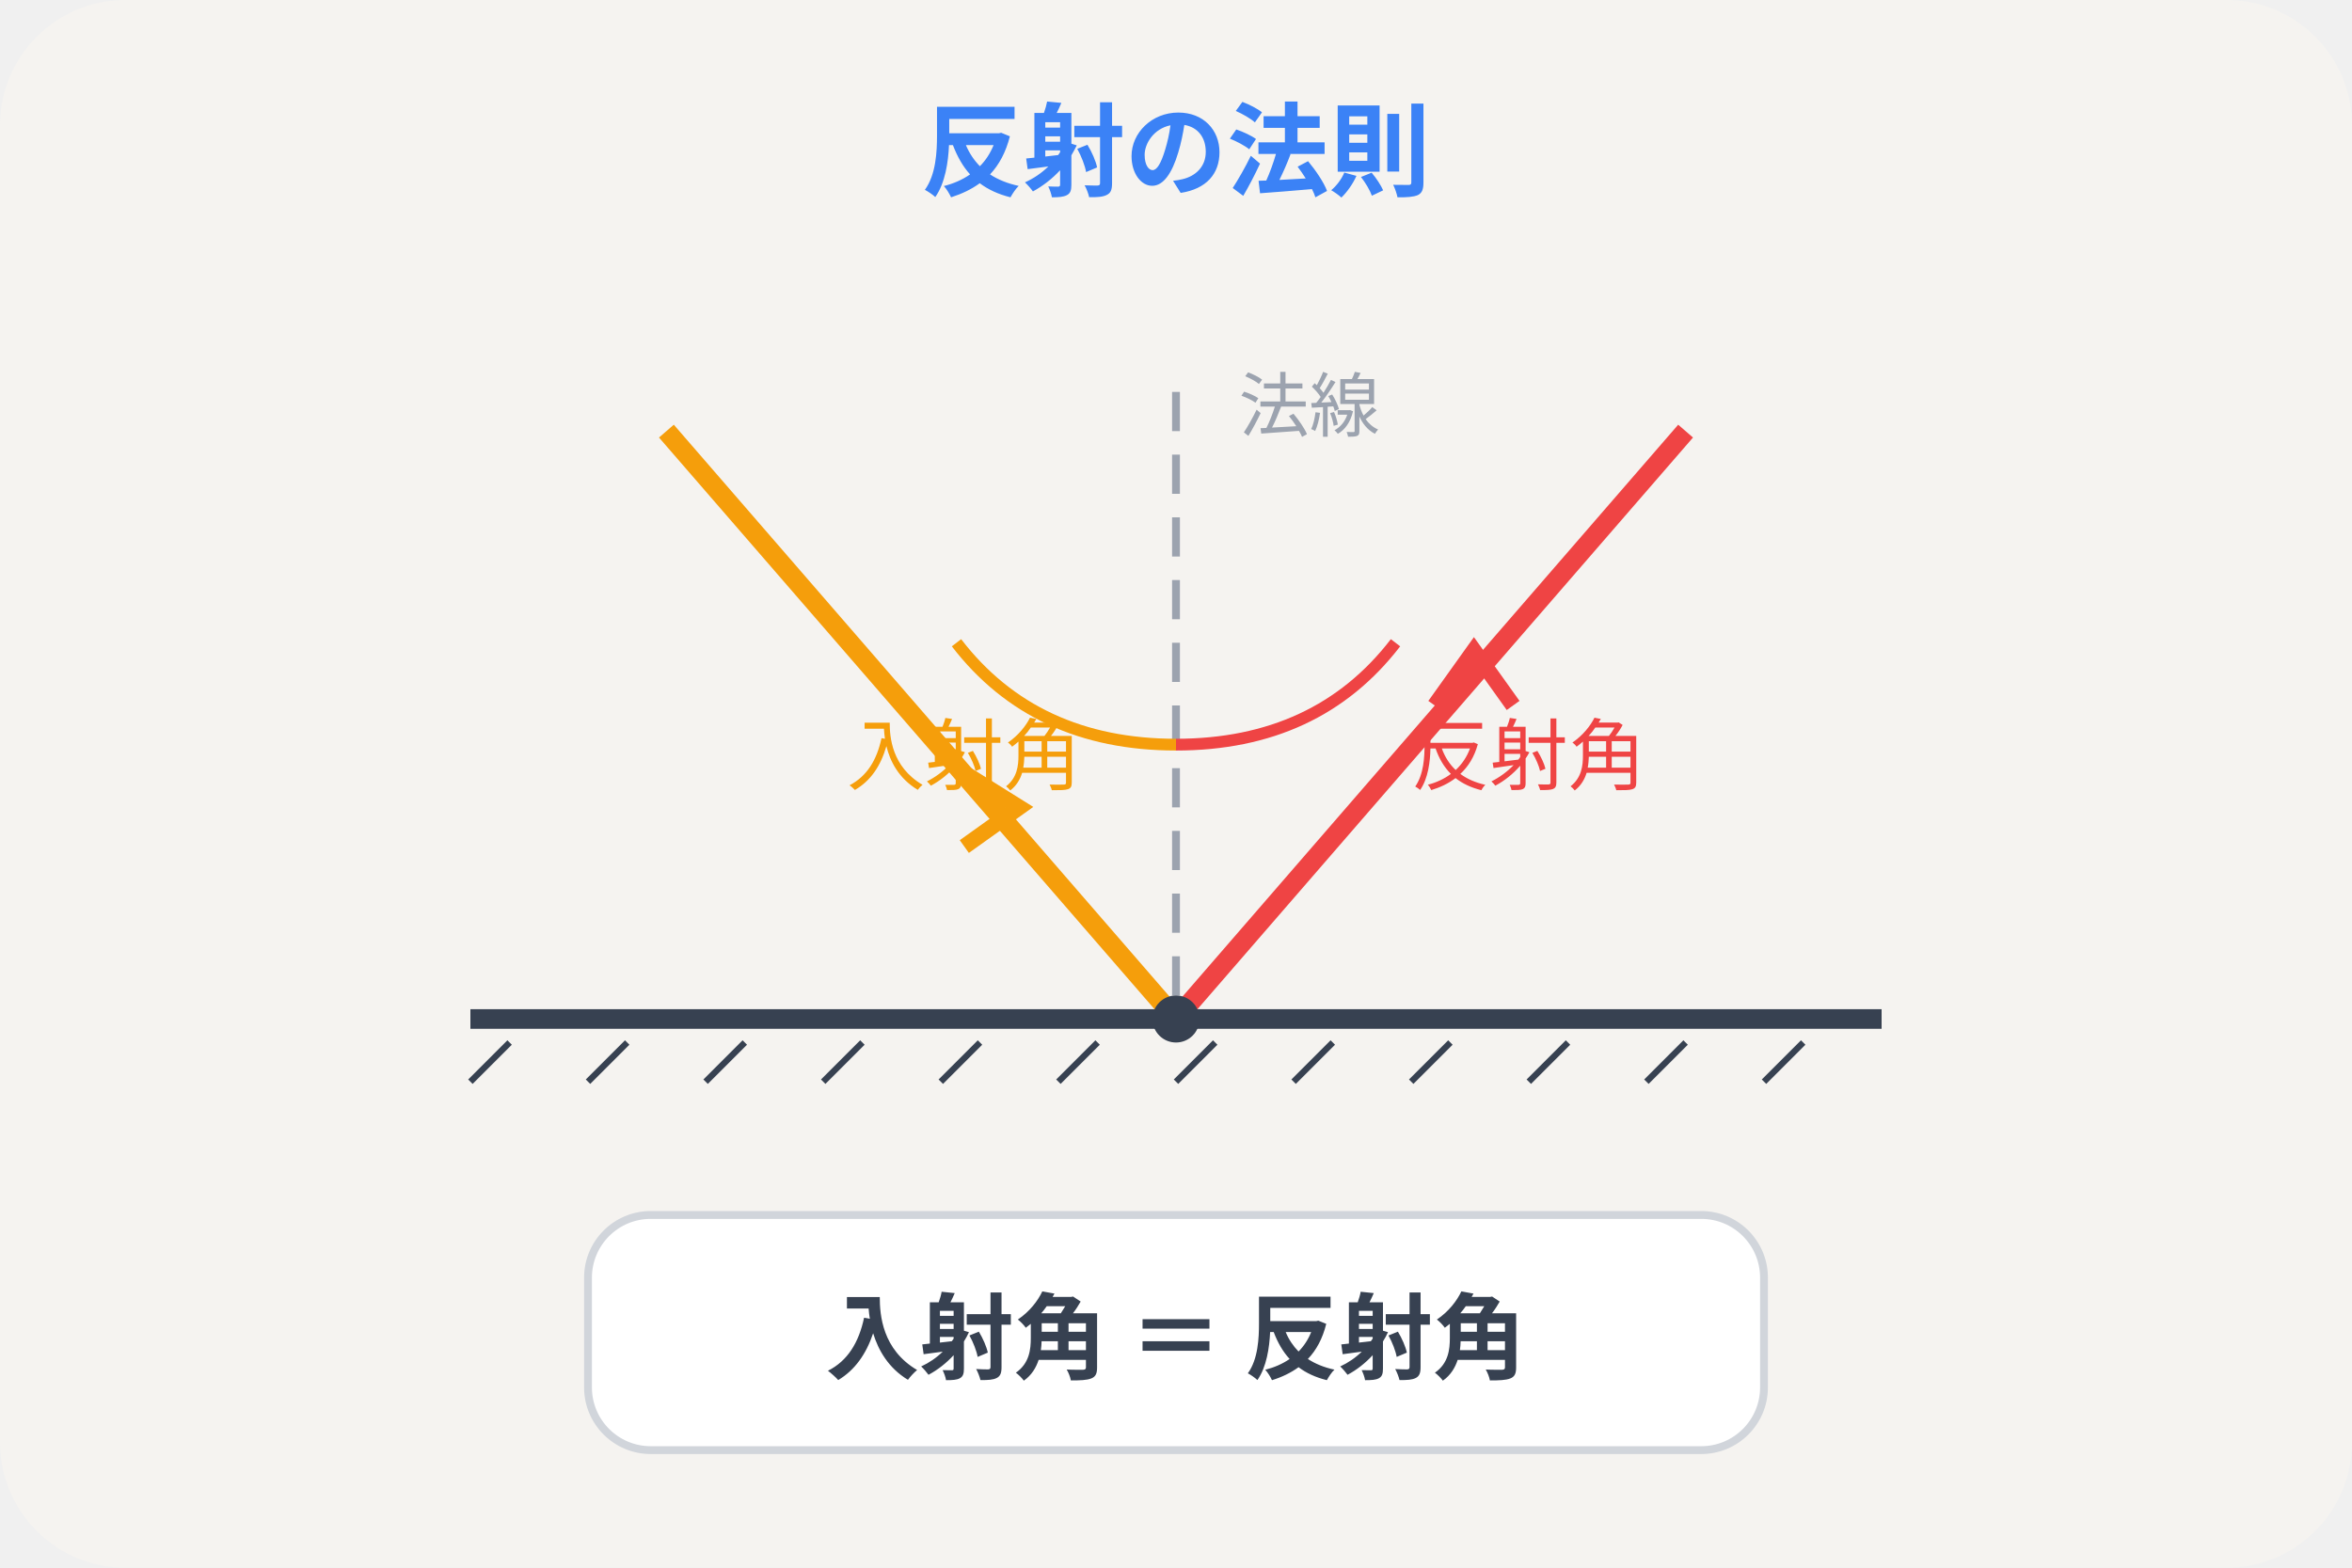
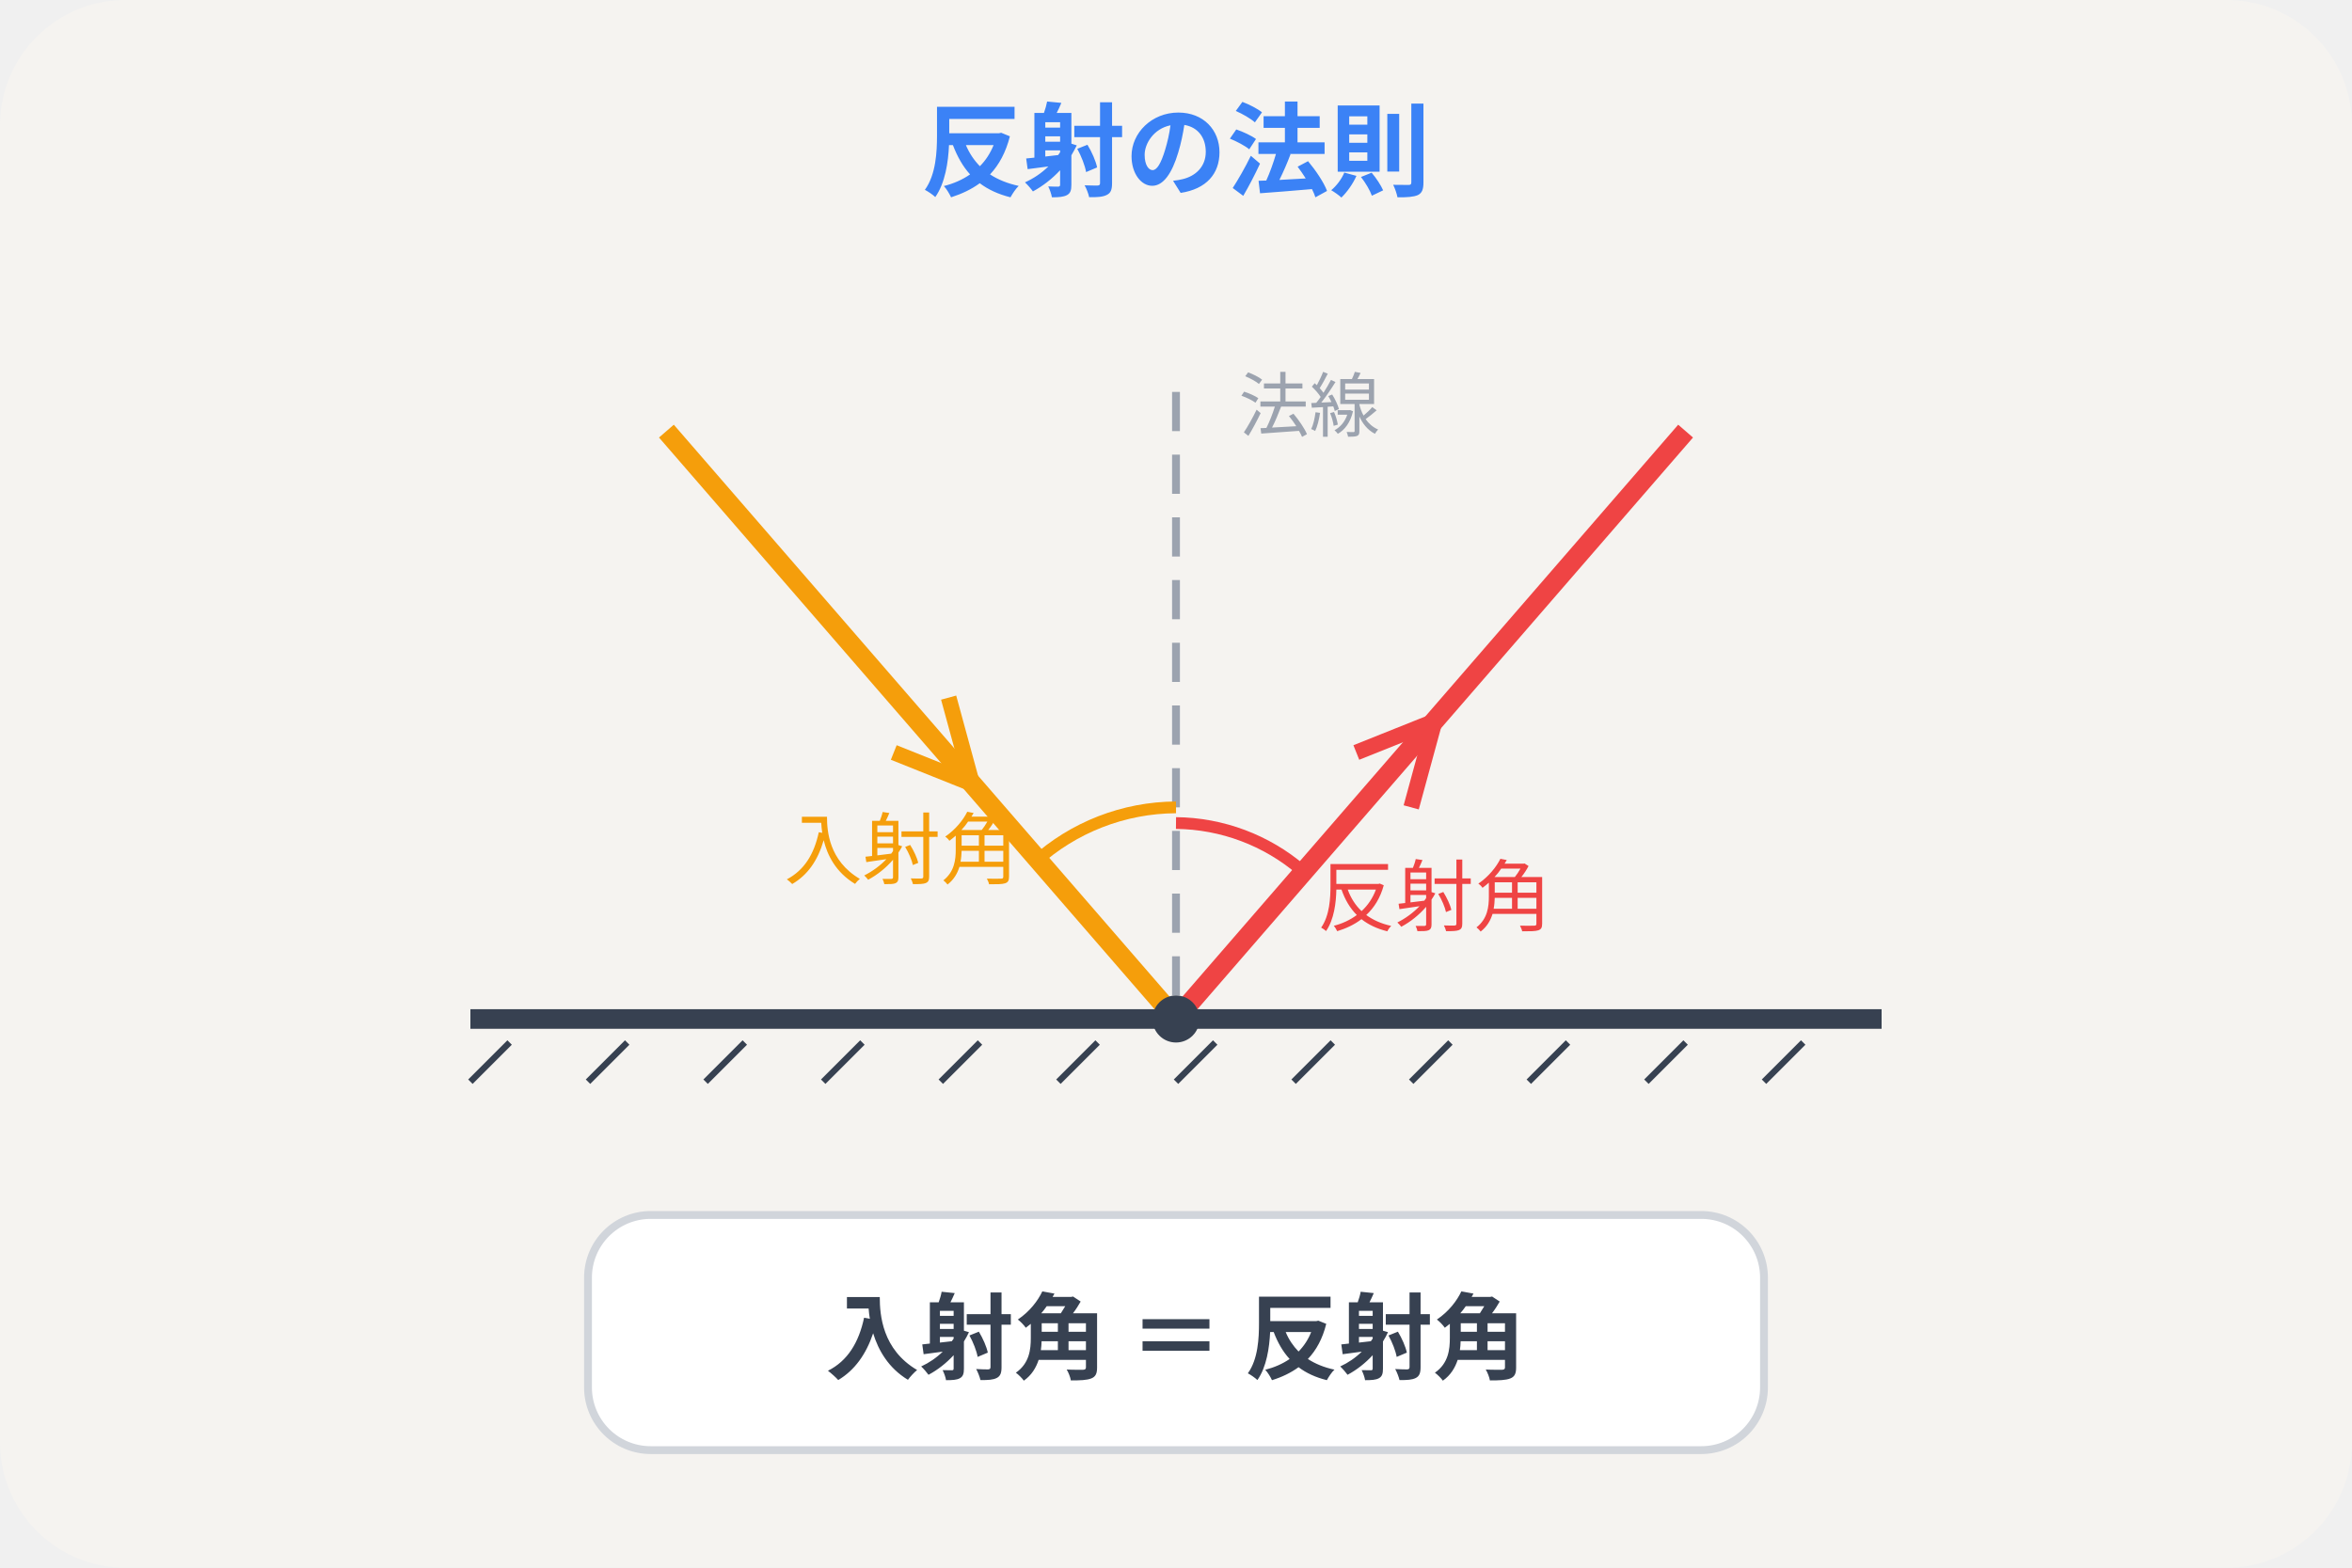
<svg xmlns="http://www.w3.org/2000/svg" viewBox="0 0 300 200" fill="none">
  <rect width="300" height="200" rx="16" fill="#F5F3F0" />
  <text x="150" y="24" text-anchor="middle" font-family="sans-serif" font-size="13" font-weight="bold" fill="#3B82F6">反射の法則</text>
  <line x1="60" y1="130" x2="240" y2="130" stroke="#374151" stroke-width="2.5" />
  <line x1="65" y1="133" x2="60" y2="138" stroke="#374151" stroke-width="0.8" />
  <line x1="80" y1="133" x2="75" y2="138" stroke="#374151" stroke-width="0.8" />
  <line x1="95" y1="133" x2="90" y2="138" stroke="#374151" stroke-width="0.8" />
  <line x1="110" y1="133" x2="105" y2="138" stroke="#374151" stroke-width="0.8" />
  <line x1="125" y1="133" x2="120" y2="138" stroke="#374151" stroke-width="0.8" />
  <line x1="140" y1="133" x2="135" y2="138" stroke="#374151" stroke-width="0.8" />
  <line x1="155" y1="133" x2="150" y2="138" stroke="#374151" stroke-width="0.8" />
  <line x1="170" y1="133" x2="165" y2="138" stroke="#374151" stroke-width="0.8" />
  <line x1="185" y1="133" x2="180" y2="138" stroke="#374151" stroke-width="0.8" />
  <line x1="200" y1="133" x2="195" y2="138" stroke="#374151" stroke-width="0.8" />
  <line x1="215" y1="133" x2="210" y2="138" stroke="#374151" stroke-width="0.8" />
  <line x1="230" y1="133" x2="225" y2="138" stroke="#374151" stroke-width="0.8" />
  <line x1="150" y1="50" x2="150" y2="130" stroke="#9CA3AF" stroke-width="1" stroke-dasharray="5 3" />
  <text x="158" y="55" font-family="sans-serif" font-size="9" fill="#9CA3AF">法線</text>
  <line x1="85" y1="55" x2="150" y2="130" stroke="#F59E0B" stroke-width="2.5" />
-   <path d="M122,98 L130,103 L123,108" fill="none" stroke="#F59E0B" stroke-width="2" />
+   <path d="M114,96 L124,100 L121,89" fill="none" stroke="#F59E0B" stroke-width="2" />
  <line x1="150" y1="130" x2="215" y2="55" stroke="#EF4444" stroke-width="2.5" />
-   <path d="M183,90 L188,83 L193,90" fill="none" stroke="#EF4444" stroke-width="2" />
-   <path d="M150,95 Q132,95 122,82" fill="none" stroke="#F59E0B" stroke-width="1.5" />
-   <text x="108" y="100" font-family="sans-serif" font-size="10" fill="#F59E0B">入射角</text>
-   <path d="M150,95 Q168,95 178,82" fill="none" stroke="#EF4444" stroke-width="1.5" />
-   <text x="180" y="100" font-family="sans-serif" font-size="10" fill="#EF4444">反射角</text>
+   <path d="M180,103 L183,92 L173,96" fill="none" stroke="#EF4444" stroke-width="2" />
+   <path d="M150,103 A27,27 0 0,0 132,110" fill="none" stroke="#F59E0B" stroke-width="1.5" />
+   <text x="100" y="112" font-family="sans-serif" font-size="10" fill="#F59E0B">入射角</text>
+   <path d="M150,105 A25,25 0 0,1 166,111" fill="none" stroke="#EF4444" stroke-width="1.5" />
+   <text x="168" y="118" font-family="sans-serif" font-size="10" fill="#EF4444">反射角</text>
  <circle cx="150" cy="130" r="3" fill="#374151" />
  <rect x="75" y="155" width="150" height="30" rx="8" fill="white" stroke="#D1D5DB" stroke-width="1" />
  <text x="150" y="175" text-anchor="middle" font-family="sans-serif" font-size="12" font-weight="bold" fill="#374151">入射角 ＝ 反射角</text>
</svg>
